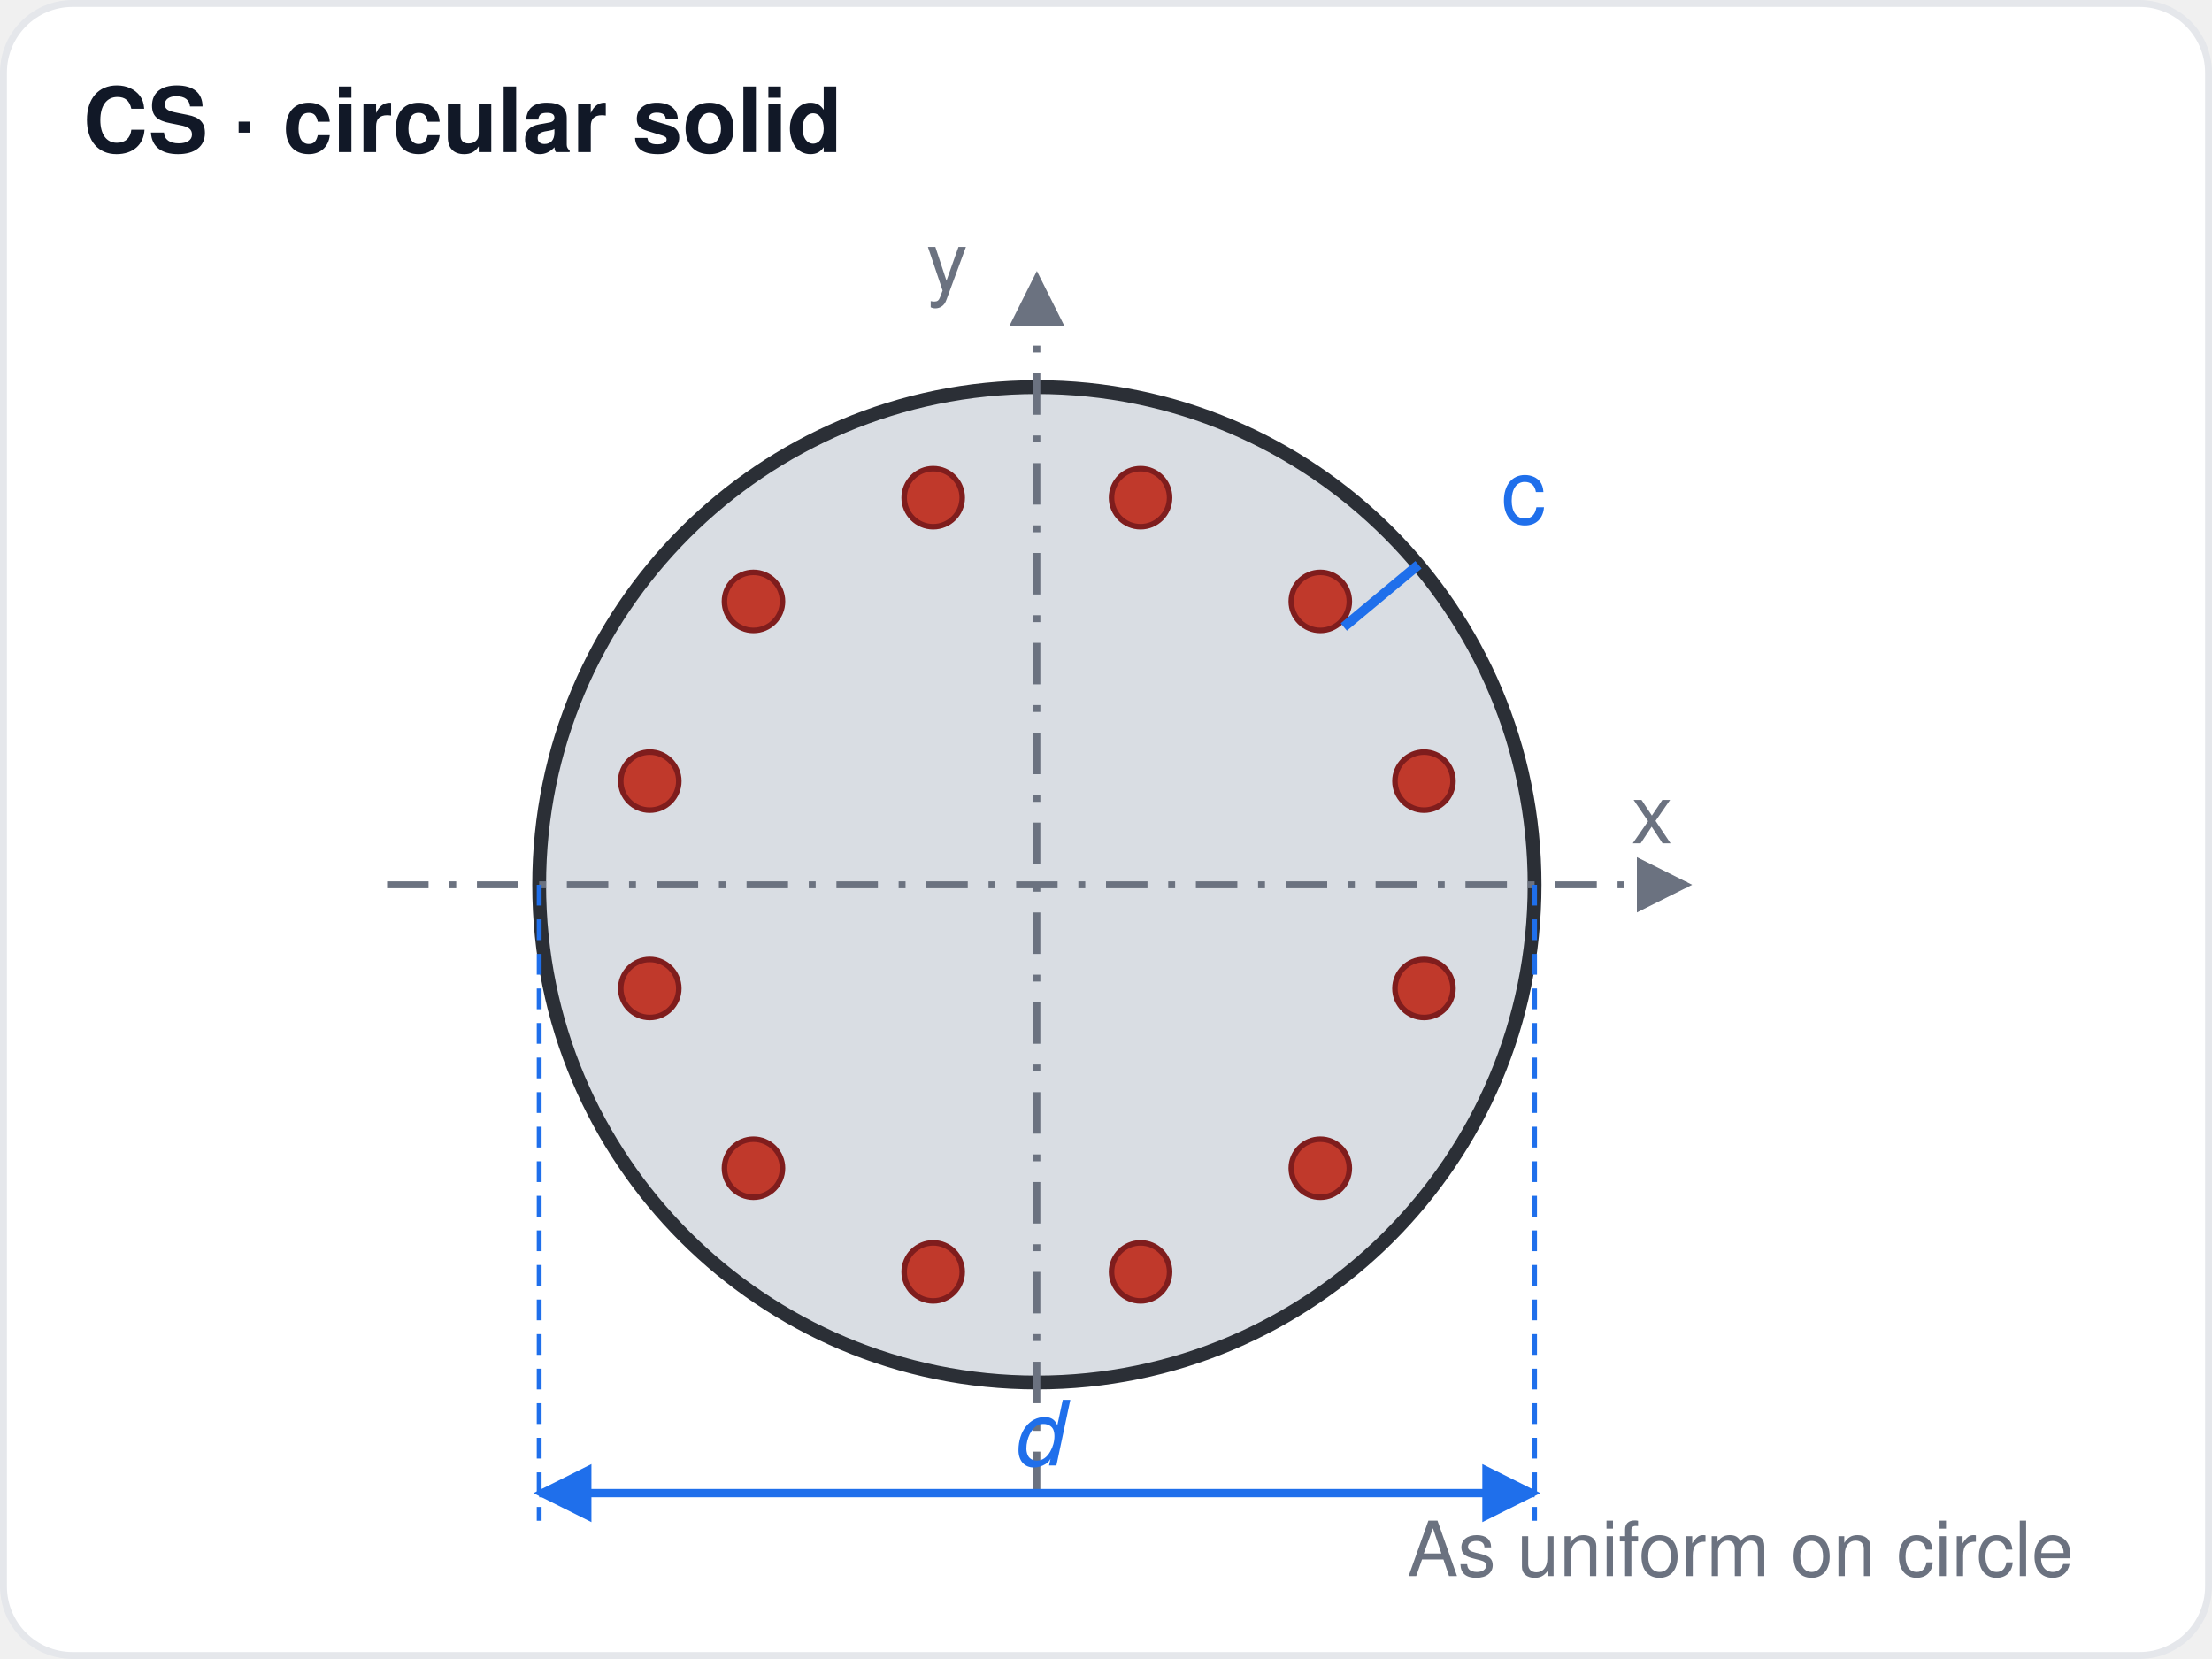
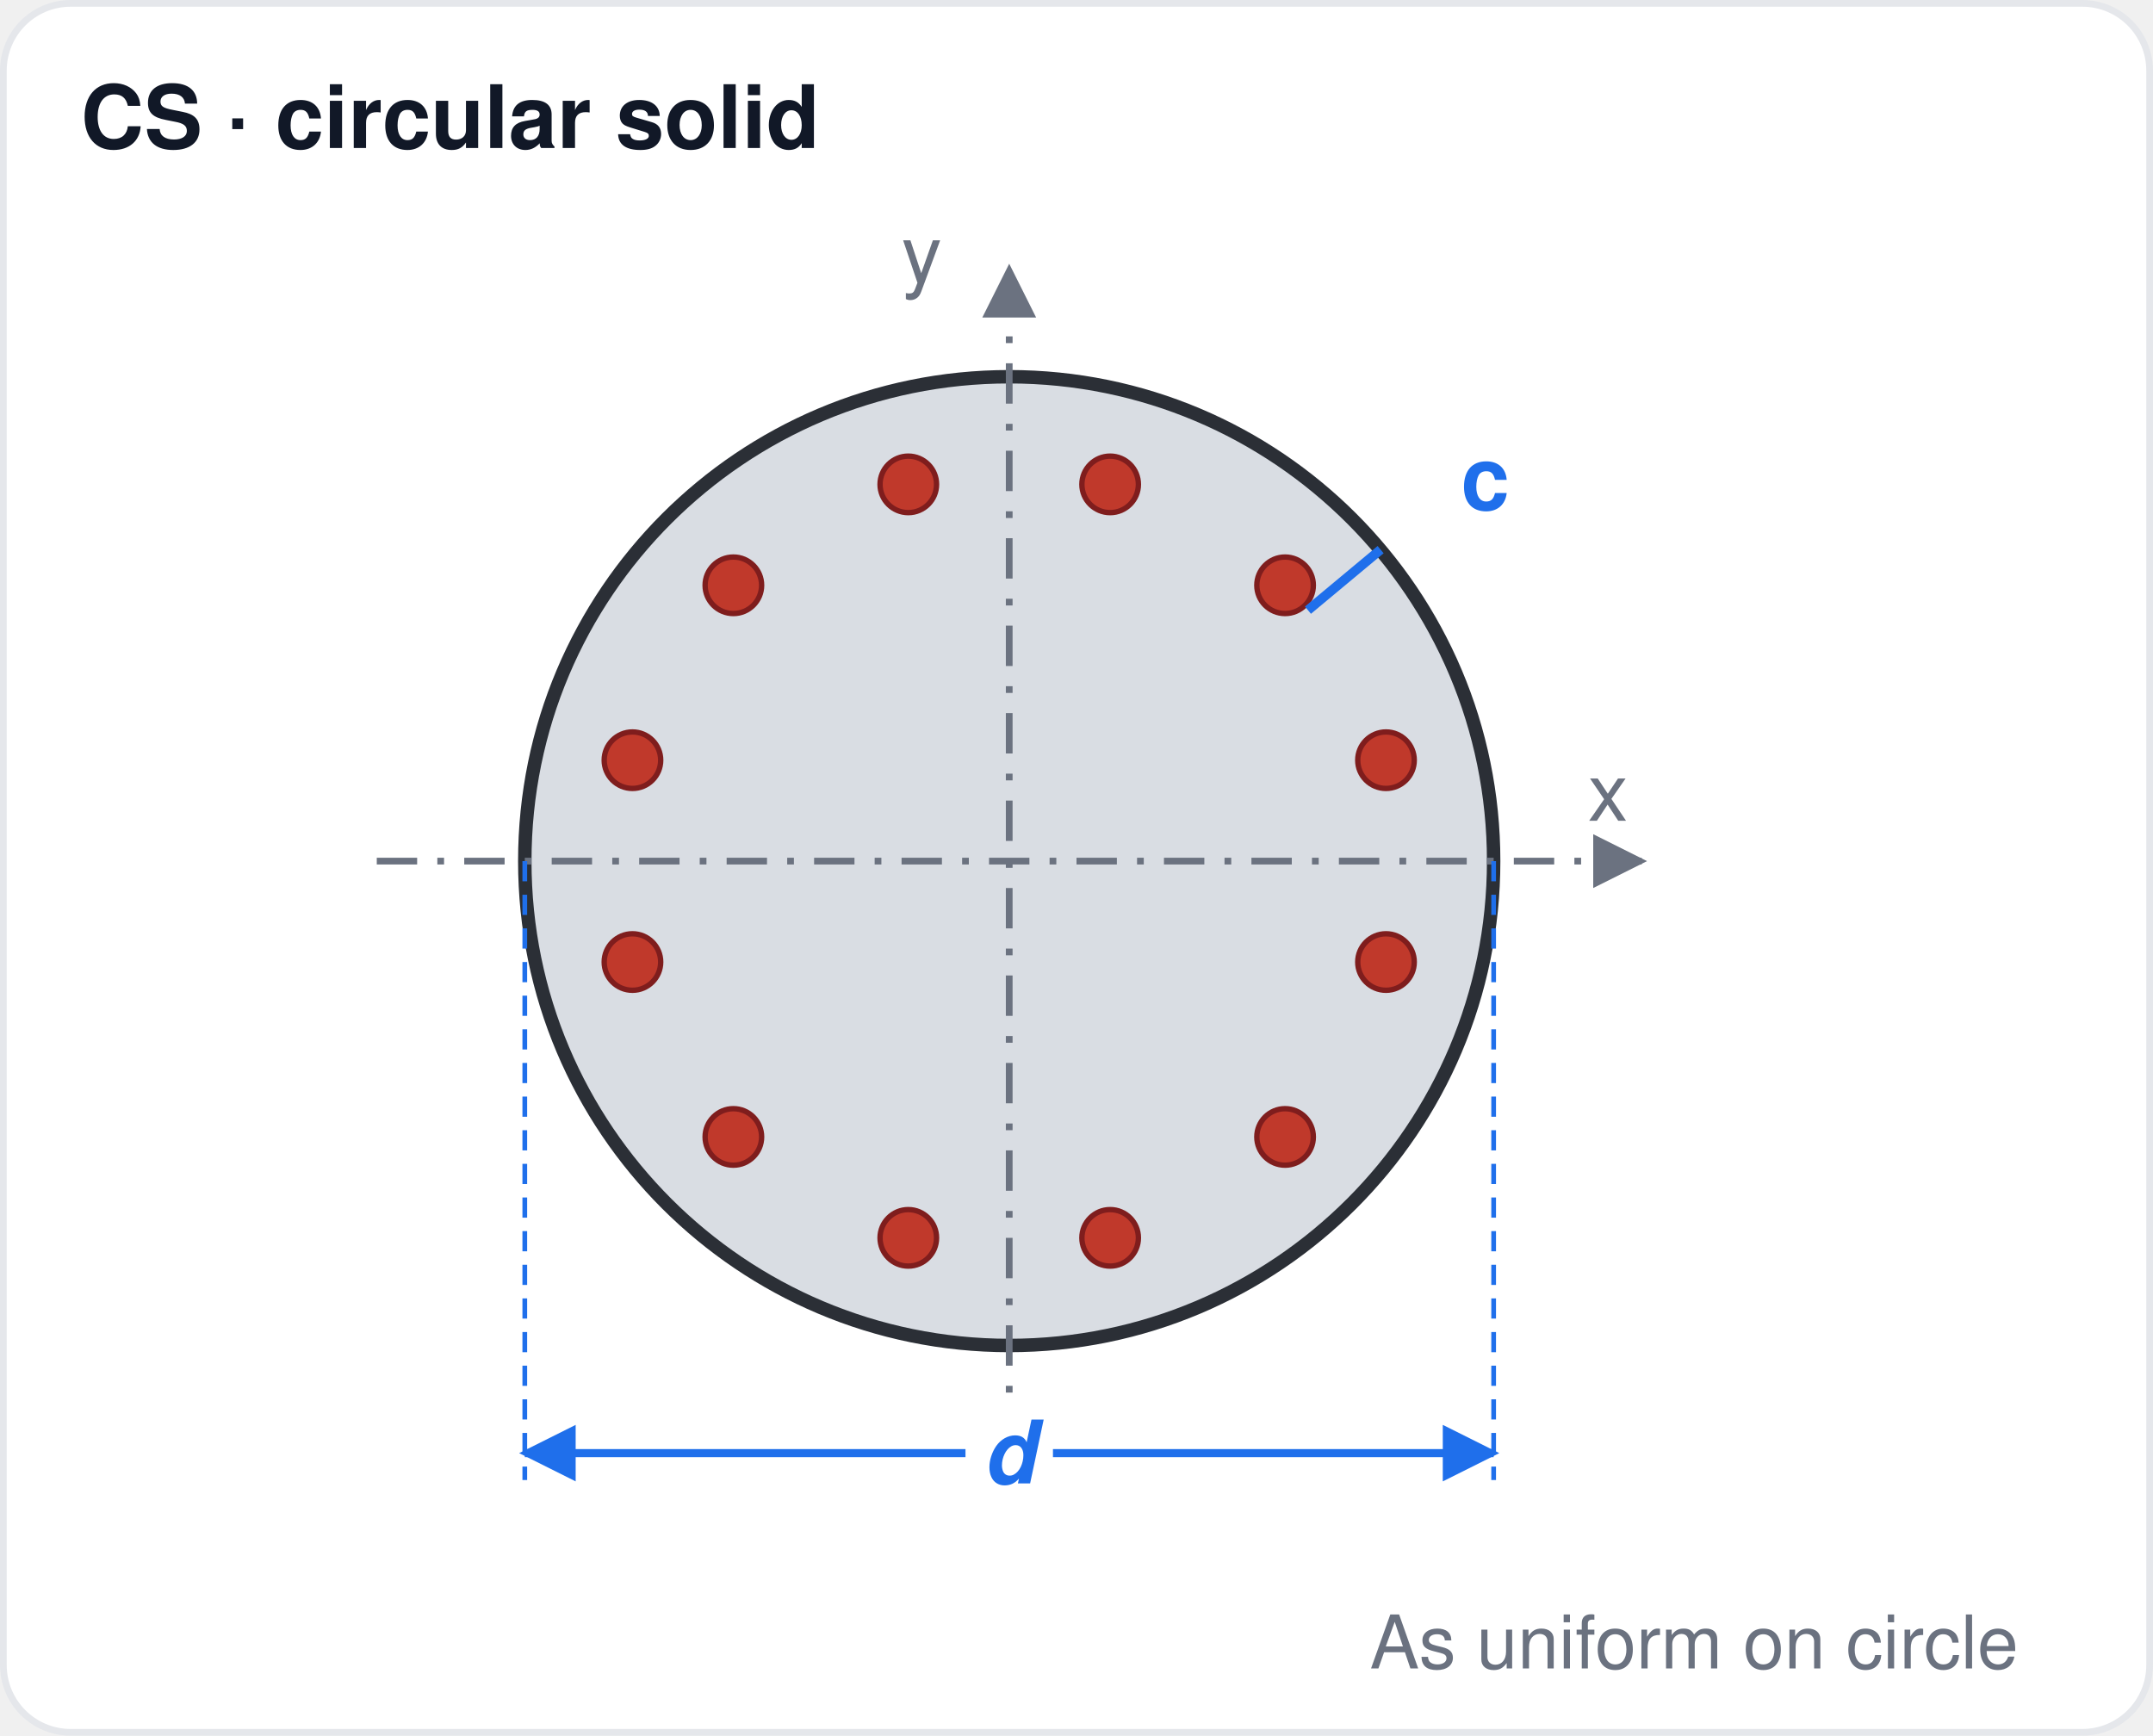
- <svg xmlns="http://www.w3.org/2000/svg" width="320" height="240" viewBox="0 0 320 240" font-family="Helvetica, Arial, sans-serif" font-size="13">
-   <rect x="0.5" y="0.5" width="319" height="239" rx="10" fill="#ffffff" stroke="#e5e7eb" />
+ <svg xmlns="http://www.w3.org/2000/svg" width="320" height="258" viewBox="0 0 320 258" font-family="Helvetica, Arial, sans-serif" font-size="13">
+   <rect x="0.5" y="0.5" width="319" height="257" rx="10" fill="#ffffff" stroke="#e5e7eb" />
  <defs>
    <marker id="a" viewBox="0 0 10 10" refX="9" refY="5" markerWidth="7" markerHeight="7" orient="auto-start-reverse">
      <path d="M0,0 L10,5 L0,10 z" fill="#1f6feb" />
    </marker>
    <marker id="m" viewBox="0 0 10 10" refX="9" refY="5" markerWidth="8" markerHeight="8" orient="auto-start-reverse">
      <path d="M0,0 L10,5 L0,10 z" fill="#6b7280" />
    </marker>
  </defs>
  <circle cx="150" cy="128" r="72" fill="#d9dde3" stroke="#2b2f36" stroke-width="2" />
  <line x1="56" y1="128" x2="244" y2="128" stroke="#6b7280" stroke-width="1" stroke-dasharray="6,3,1,3" marker-end="url(#m)" />
  <line x1="150" y1="216" x2="150" y2="40" stroke="#6b7280" stroke-width="1" stroke-dasharray="6,3,1,3" marker-end="url(#m)" />
  <text x="242" y="122" fill="#6b7280" text-anchor="end" font-size="12" font-weight="normal">x</text>
  <text x="140" y="42" fill="#6b7280" text-anchor="end" font-size="12" font-weight="normal">y</text>
  <circle cx="206.0" cy="143.0" r="4.2" fill="#c0392b" stroke="#7f1d1d" stroke-width="0.8" />
  <circle cx="191.0" cy="169.0" r="4.2" fill="#c0392b" stroke="#7f1d1d" stroke-width="0.8" />
  <circle cx="165.0" cy="184.0" r="4.2" fill="#c0392b" stroke="#7f1d1d" stroke-width="0.8" />
  <circle cx="135.0" cy="184.0" r="4.2" fill="#c0392b" stroke="#7f1d1d" stroke-width="0.8" />
  <circle cx="109.0" cy="169.0" r="4.2" fill="#c0392b" stroke="#7f1d1d" stroke-width="0.8" />
  <circle cx="94.0" cy="143.0" r="4.2" fill="#c0392b" stroke="#7f1d1d" stroke-width="0.8" />
  <circle cx="94.0" cy="113.0" r="4.2" fill="#c0392b" stroke="#7f1d1d" stroke-width="0.8" />
  <circle cx="109.0" cy="87.0" r="4.2" fill="#c0392b" stroke="#7f1d1d" stroke-width="0.8" />
  <circle cx="135.0" cy="72.0" r="4.2" fill="#c0392b" stroke="#7f1d1d" stroke-width="0.8" />
  <circle cx="165.0" cy="72.0" r="4.2" fill="#c0392b" stroke="#7f1d1d" stroke-width="0.8" />
  <circle cx="191.0" cy="87.0" r="4.2" fill="#c0392b" stroke="#7f1d1d" stroke-width="0.8" />
  <circle cx="206.0" cy="113.0" r="4.2" fill="#c0392b" stroke="#7f1d1d" stroke-width="0.8" />
  <line x1="78" y1="128" x2="78" y2="220" stroke="#1f6feb" stroke-width="0.7" stroke-dasharray="3,2" />
  <line x1="222" y1="128" x2="222" y2="220" stroke="#1f6feb" stroke-width="0.7" stroke-dasharray="3,2" />
  <line x1="78" y1="216" x2="222" y2="216" stroke="#1f6feb" stroke-width="1.2" marker-start="url(#a)" marker-end="url(#a)" />
-   <text x="150.0" y="212.0" fill="#1f6feb" text-anchor="middle" font-style="italic">d</text>
+   <rect x="143.5" y="208.0" width="13" height="16" fill="#ffffff" />
+   <text x="150.0" y="220.5" fill="#1f6feb" text-anchor="middle" font-style="italic" font-weight="bold">d</text>
  <line x1="205.2" y1="81.7" x2="194.4" y2="90.7" stroke="#1f6feb" stroke-width="1.4" />
-   <text x="217.155" y="75.719" fill="#1f6feb" text-anchor="start" font-size="13" font-weight="normal">c</text>
-   <text x="300" y="228" fill="#6b7280" text-anchor="end" font-size="11" font-weight="normal">As uniform on circle</text>
+   <text x="217.155" y="75.719" fill="#1f6feb" text-anchor="start" font-size="13" font-weight="bold">c</text>
+   <text x="300" y="248" fill="#6b7280" text-anchor="end" font-size="11" font-weight="normal">As uniform on circle</text>
  <text x="12" y="22" fill="#111827" text-anchor="start" font-size="13" font-weight="bold">CS · circular solid</text>
</svg>
